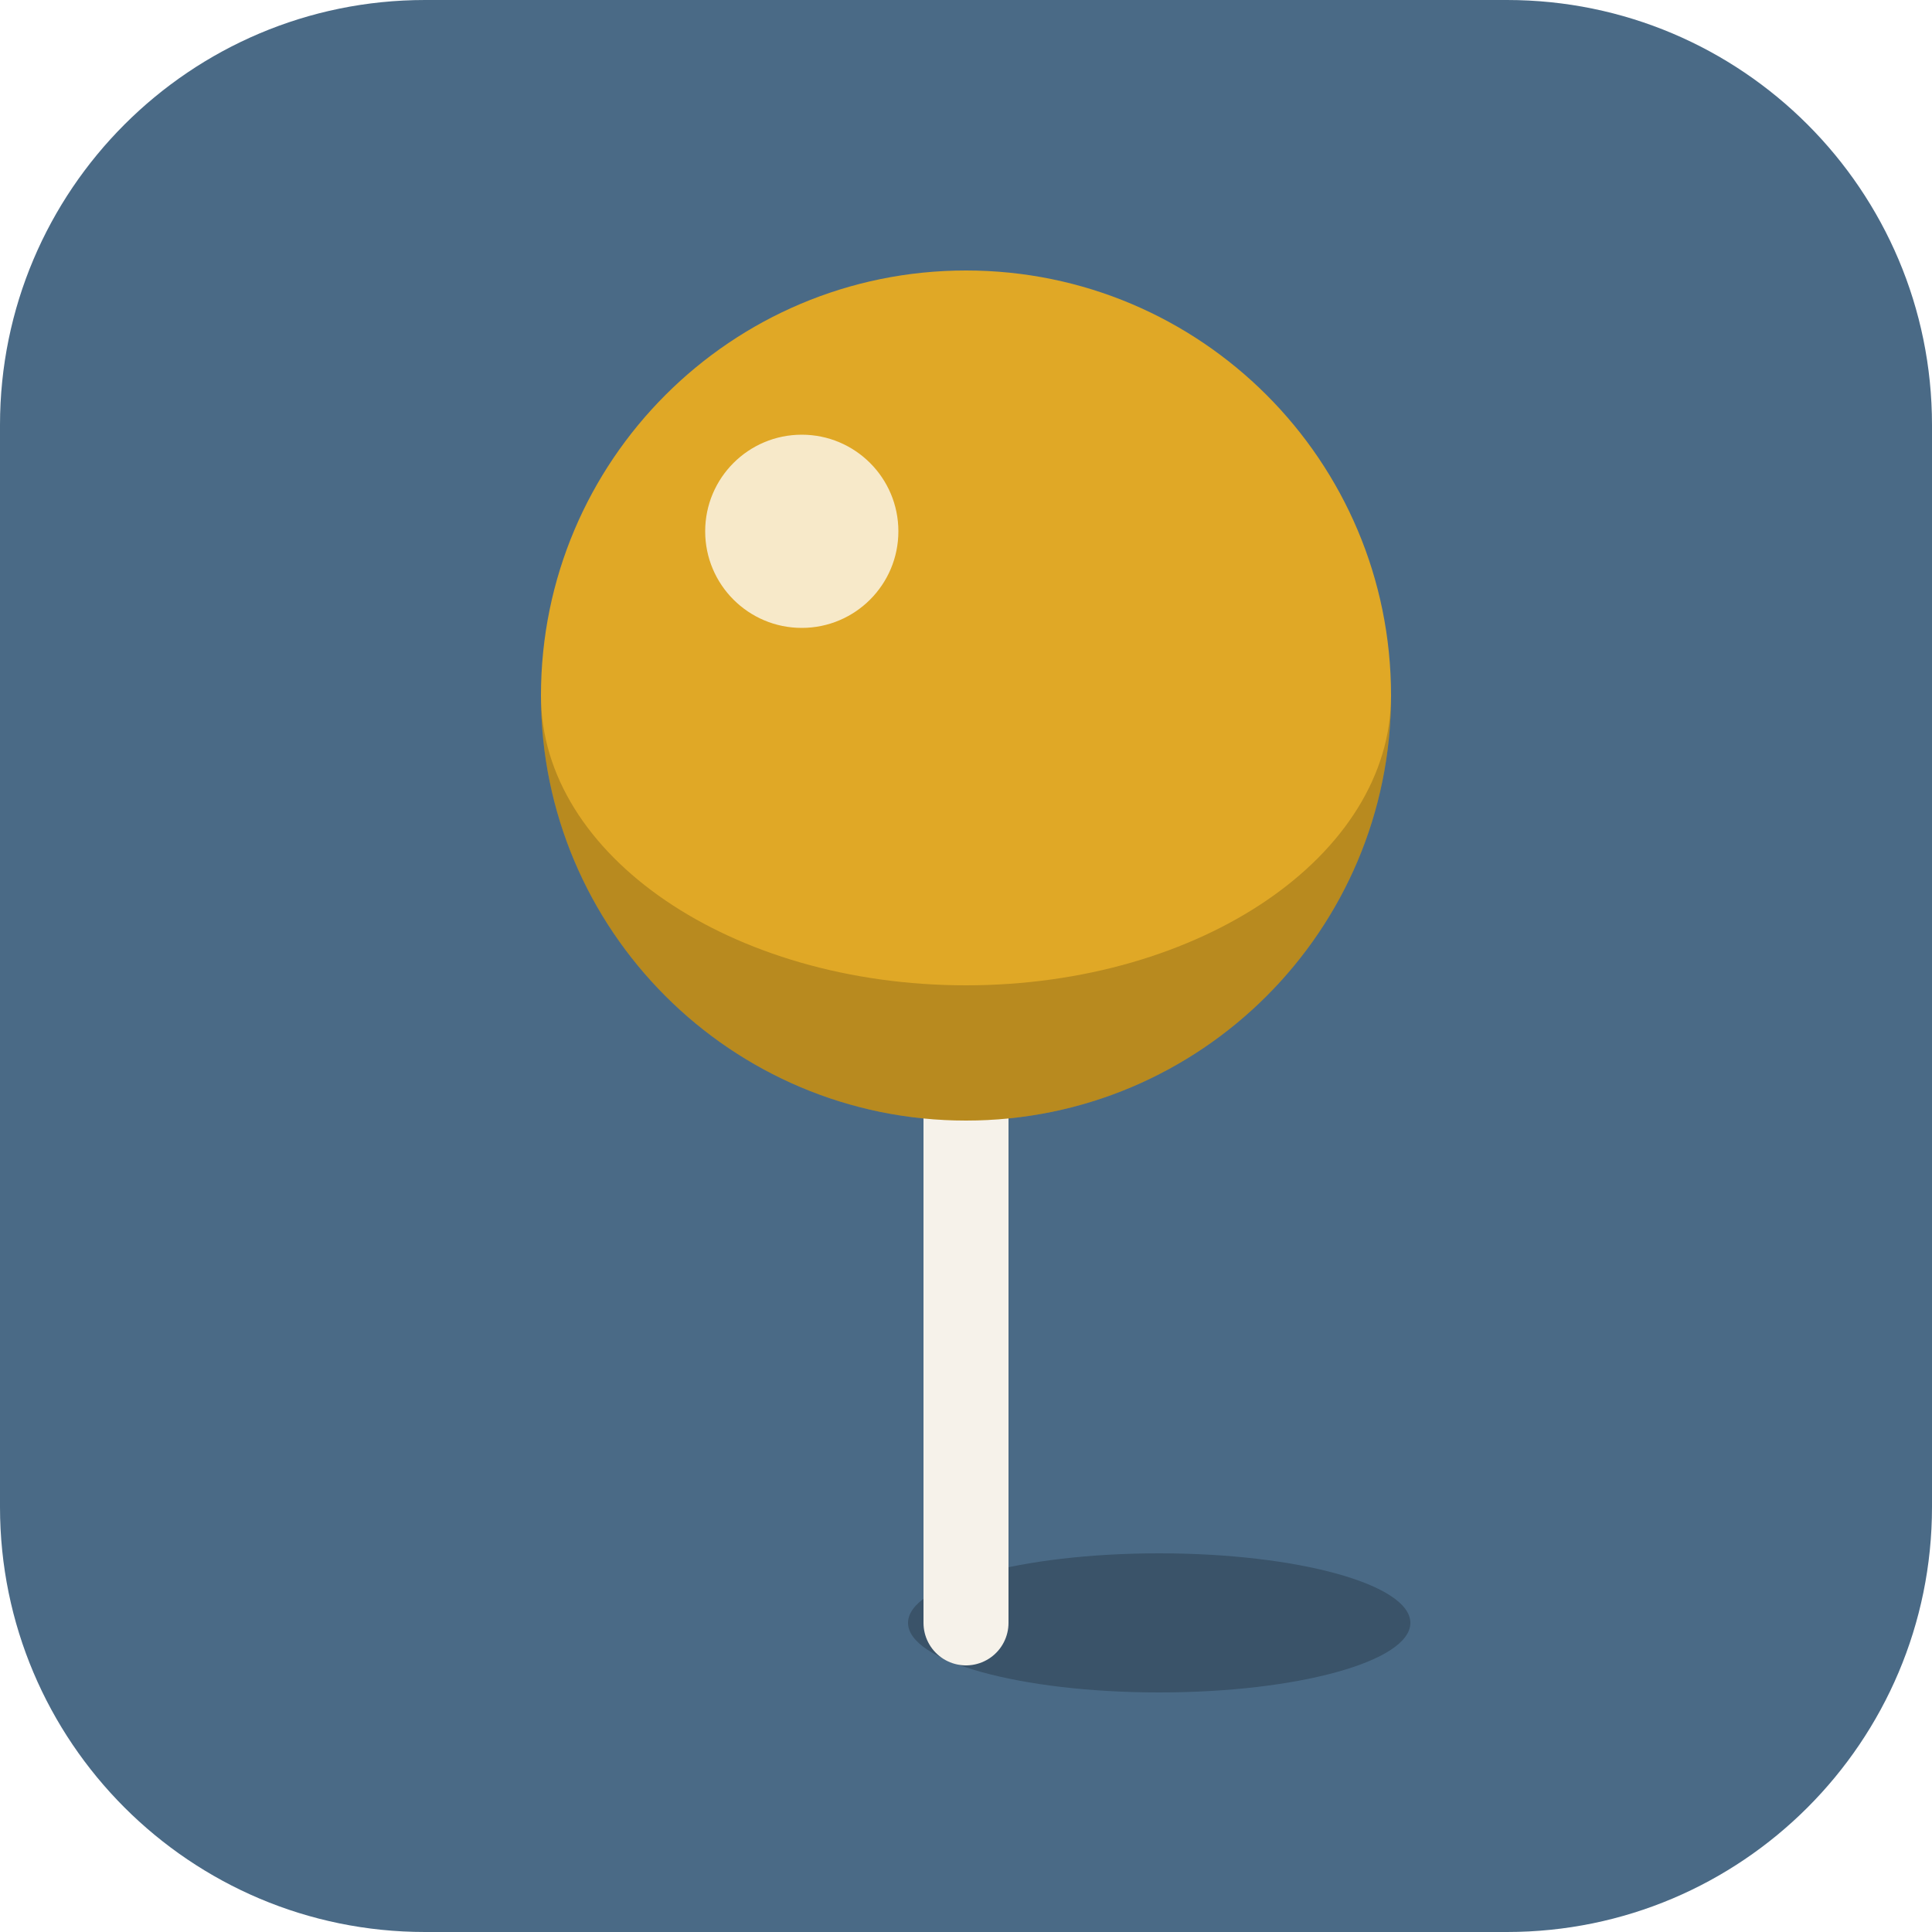
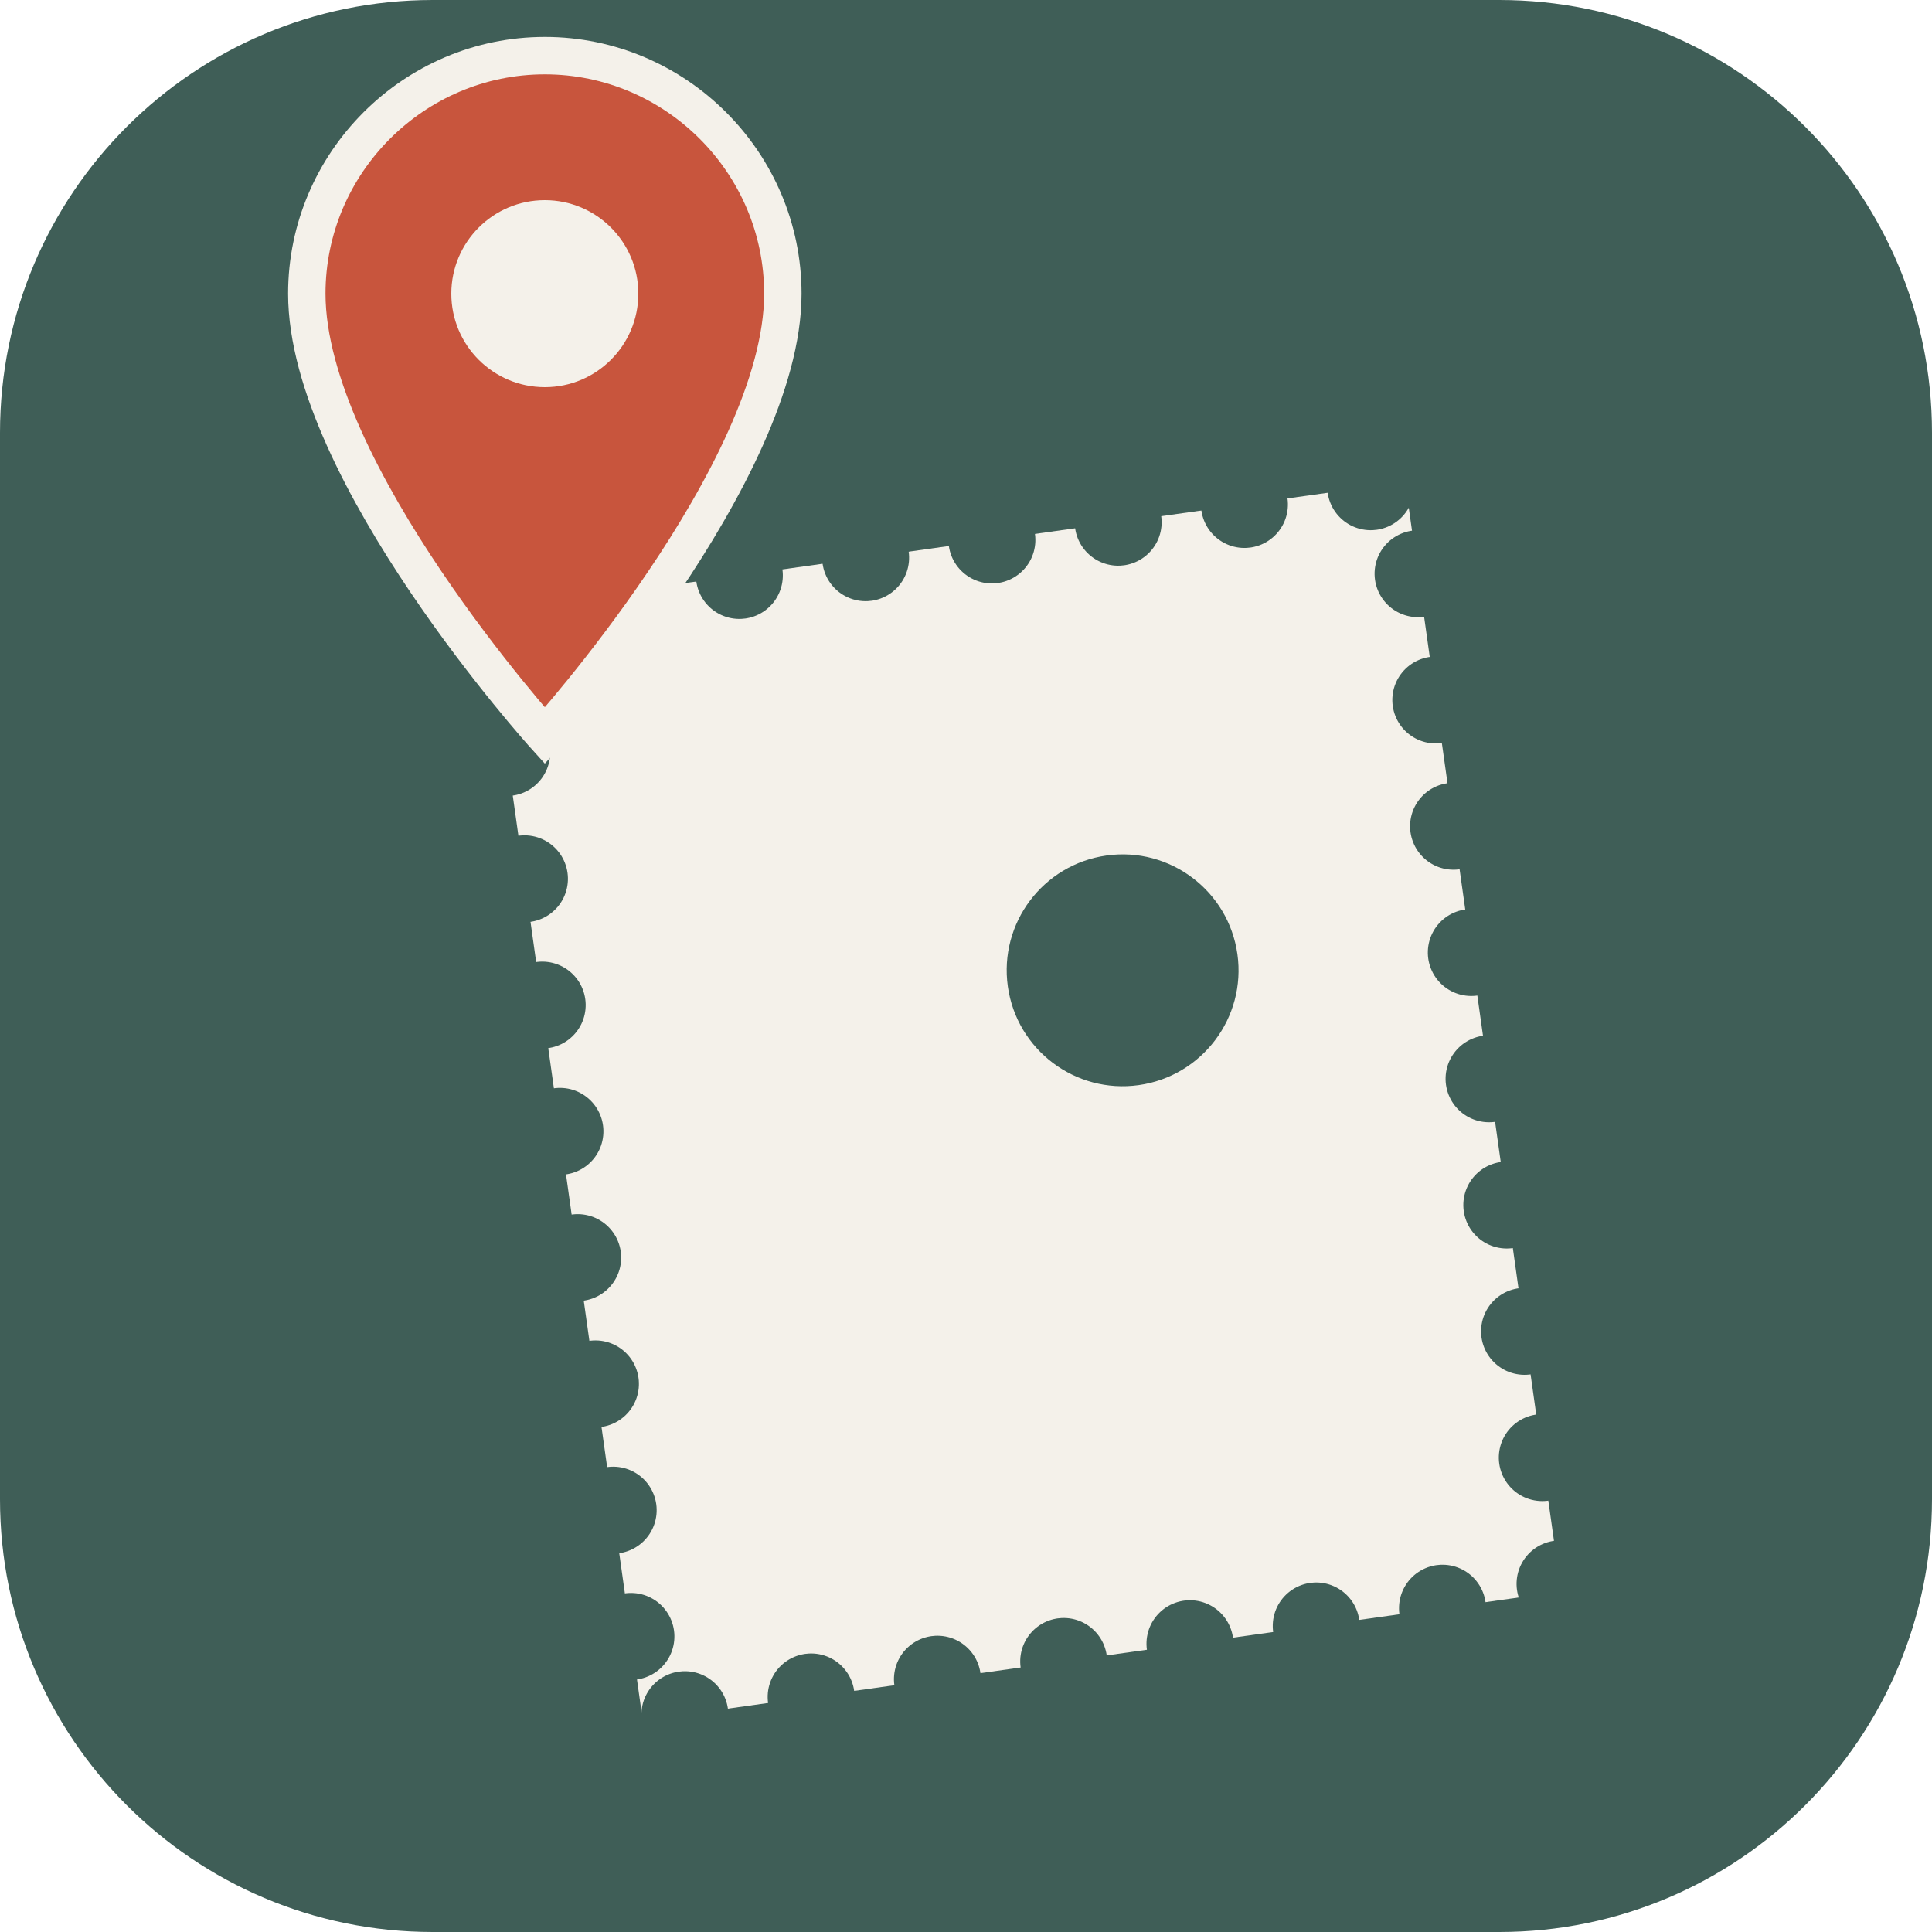
<svg xmlns="http://www.w3.org/2000/svg" viewBox="0 0 100 100">
-   <rect width="100" height="100" rx="22" fill="#4a6a86" />
-   <ellipse cx="60" cy="84" rx="13" ry="3.6" fill="rgba(0,0,0,0.22)" />
-   <path d="M50 52v32" stroke="#f6f2ea" stroke-width="4.4" stroke-linecap="round" />
-   <circle cx="50" cy="36" r="22" fill="#e0a826" />
-   <path d="M72 36A22 22 0 0 1 28 36A22 15 0 0 0 72 36Z" fill="rgba(0,0,0,0.18)" />
-   <circle cx="41.5" cy="27.5" r="5" fill="rgba(255,255,255,0.75)" />
+   <rect width="100" height="100" rx="22.4" fill="#3F5E57" />
+   <g transform="translate(53 57) rotate(-8)">
+     <rect x="-24" y="-29" width="48" height="58" fill="#F4F1EA" />
+     <rect x="-24" y="-29" width="48" height="58" fill="none" stroke="#3F5E57" stroke-width="4.5" stroke-linecap="round" stroke-dasharray="0 6.6" />
+     <circle cx="6" cy="-6" r="6" fill="#3F5E57" />
+   </g>
+   <g transform="translate(15 2) scale(0.88)">
+     <path d="M15 1C7.3 1 1 7.3 1 15c0 10.5 14 26 14 26s14-15.5 14-26C29 7.3 22.7 1 15 1z" fill="#C8553D" stroke="#F4F1EA" stroke-width="2.2" />
+     <circle cx="15" cy="15" r="5.5" fill="#F4F1EA" />
+   </g>
</svg>
